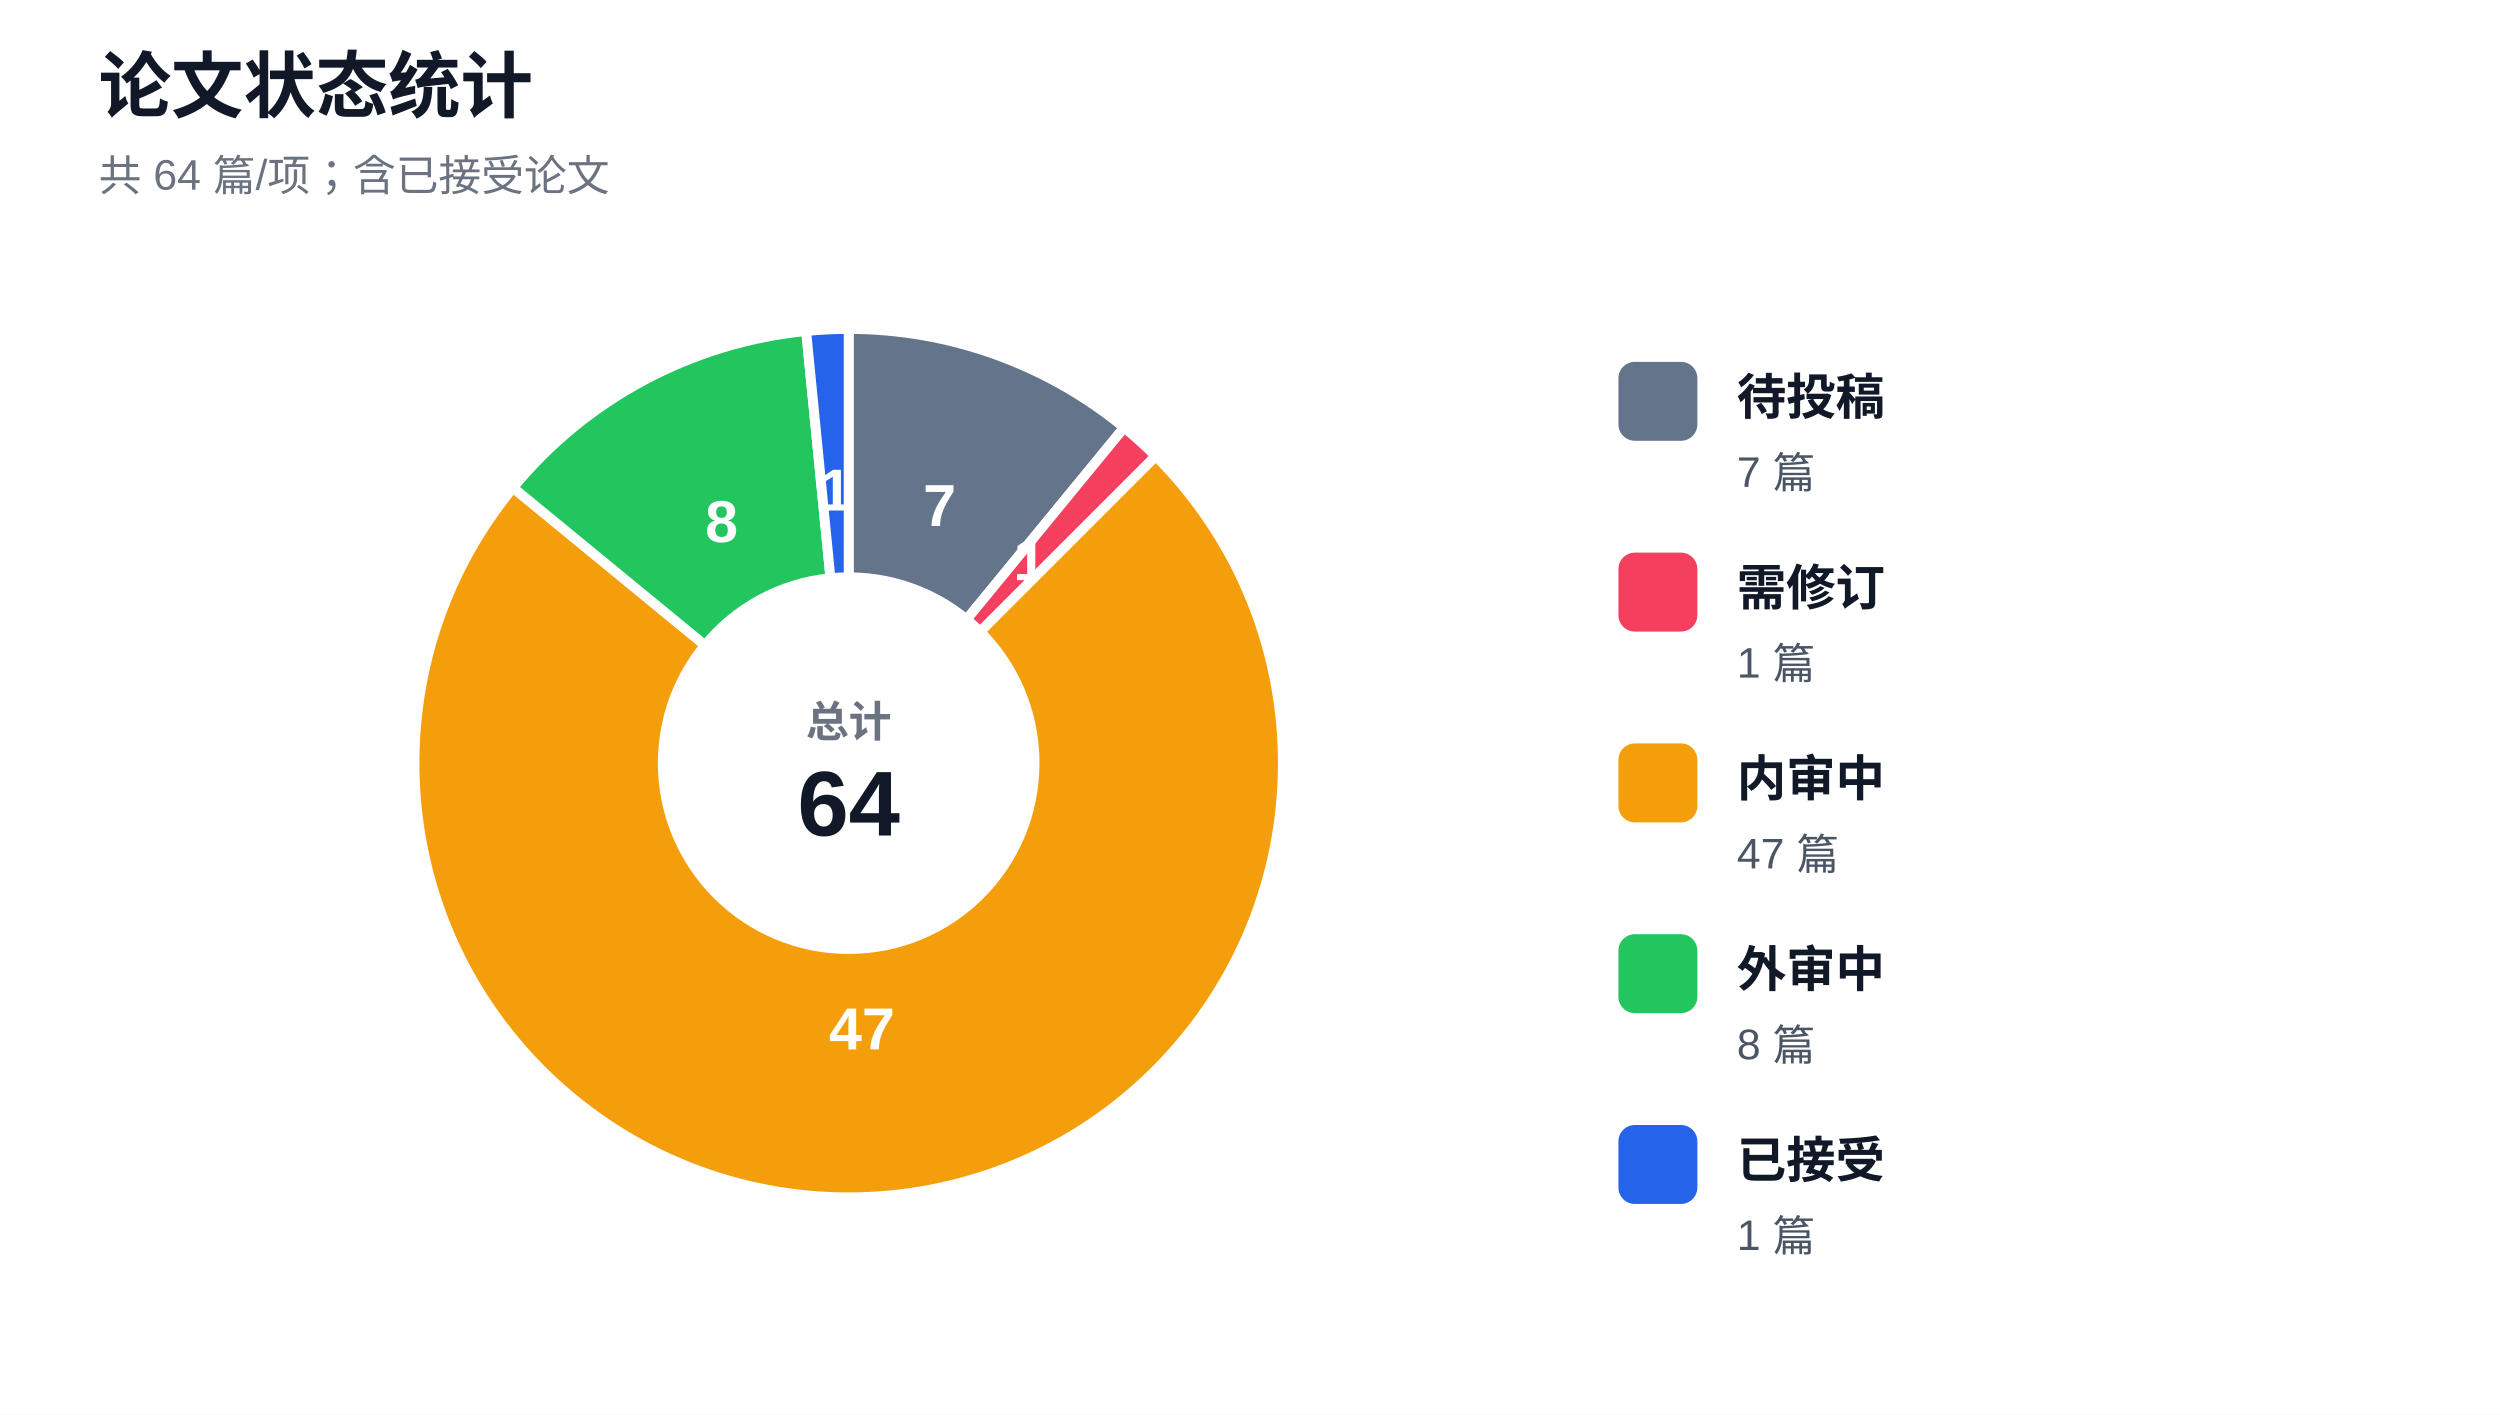
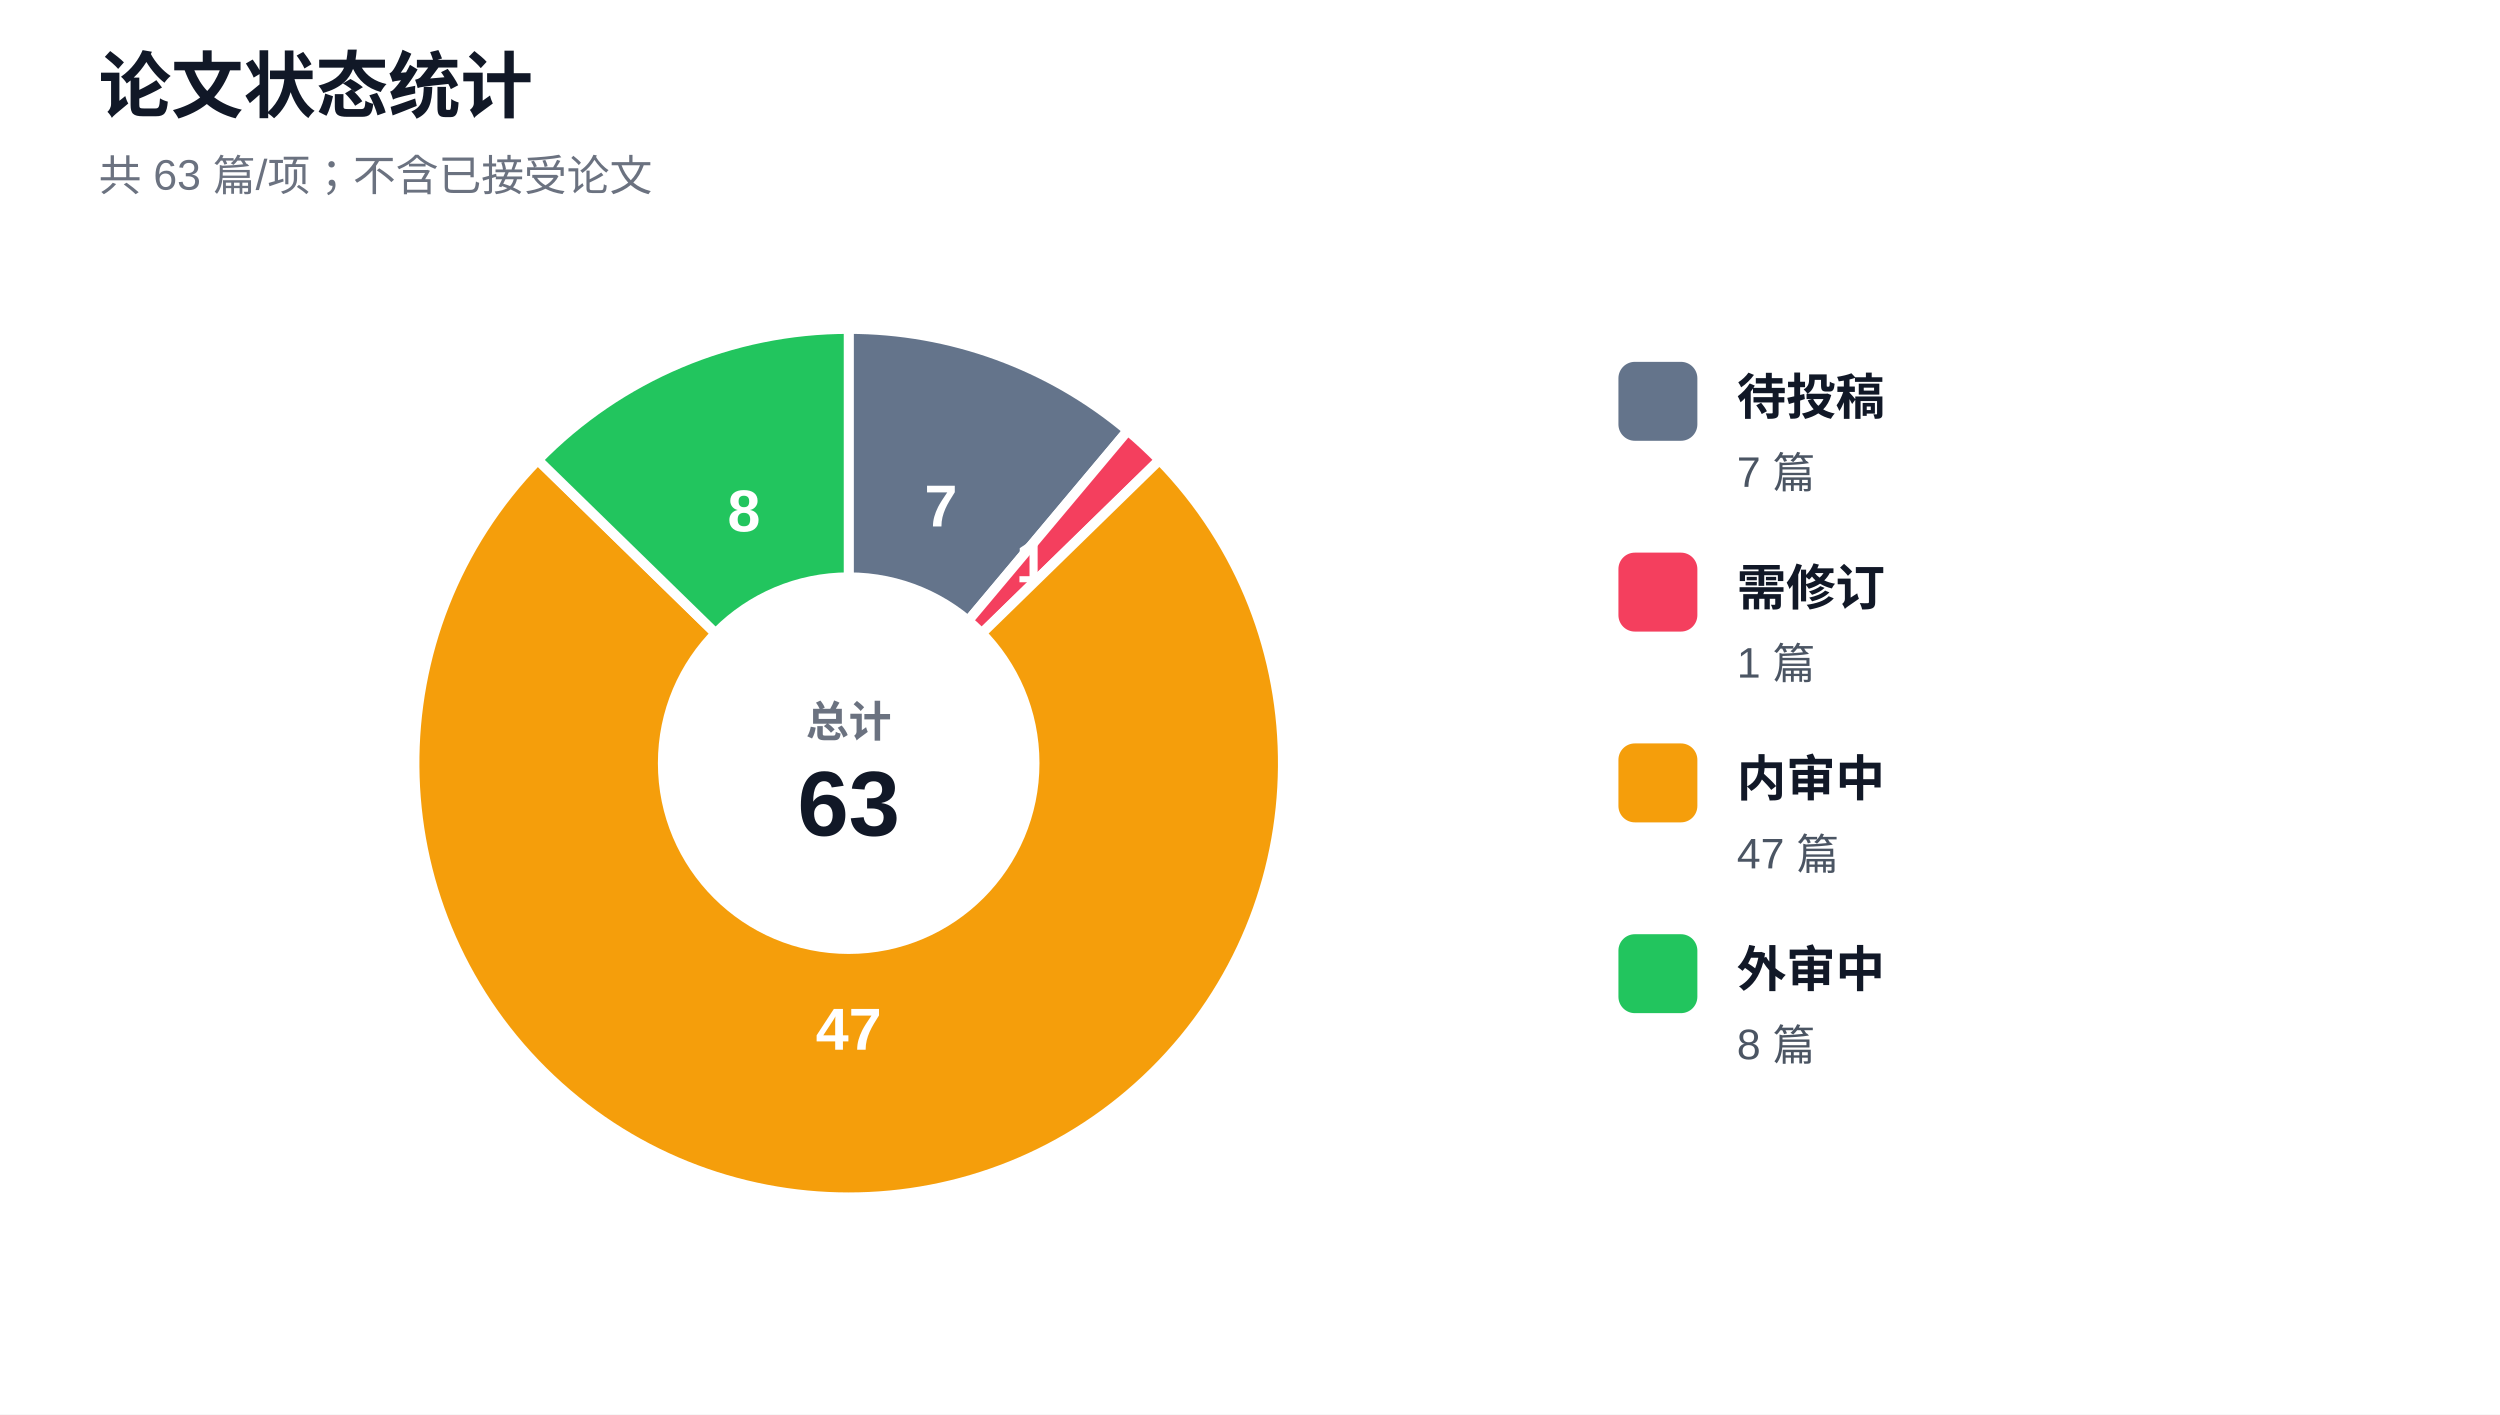
<svg xmlns="http://www.w3.org/2000/svg" width="760" height="430" viewBox="0 0 760 430" role="img" aria-labelledby="title desc">
  <rect width="760" height="430" fill="#ffffff" />
  <text x="30" y="34" fill="#111827" font-family="Arial, Microsoft YaHei, sans-serif" font-size="22" font-weight="700">论文状态统计</text>
-   <text x="30" y="58" fill="#6b7280" font-family="Arial, Microsoft YaHei, sans-serif" font-size="13">共 64 篇/项；含已接受论文</text>
+   <text x="30" y="58" fill="#6b7280" font-family="Arial, Microsoft YaHei, sans-serif" font-size="13">共 63 篇/项；不含已接受论文</text>
  <g font-family="Arial, Microsoft YaHei, sans-serif">
-     <path d="M 258 232 L 258 100 A 132 132 0 0 1 341.74 129.963 Z" fill="#64748b" stroke="#ffffff" stroke-width="3" />
-     <text x="285.625" y="154.793" fill="#ffffff" font-size="18" font-weight="800" text-anchor="middle" dominant-baseline="middle">7</text>
-     <path d="M 258 232 L 341.74 129.963 A 132 132 0 0 1 351.338 138.662 Z" fill="#f43f5e" stroke="#ffffff" stroke-width="3" />
-     <text x="313.068" y="171.242" fill="#ffffff" font-size="18" font-weight="800" text-anchor="middle" dominant-baseline="middle">1</text>
-     <path d="M 258 232 L 351.338 138.662 A 132 132 0 1 1 155.963 148.26 Z" fill="#f59e0b" stroke="#ffffff" stroke-width="3" />
-     <text x="262.024" y="313.901" fill="#ffffff" font-size="18" font-weight="800" text-anchor="middle" dominant-baseline="middle">47</text>
-     <path d="M 258 232 L 155.963 148.26 A 132 132 0 0 1 245.062 100.636 Z" fill="#22c55e" stroke="#ffffff" stroke-width="3" />
-     <text x="219.345" y="159.682" fill="#ffffff" font-size="18" font-weight="800" text-anchor="middle" dominant-baseline="middle">8</text>
-     <path d="M 258 232 L 245.062 100.636 A 132 132 0 0 1 258 100 Z" fill="#2563eb" stroke="#ffffff" stroke-width="3" />
-     <text x="253.976" y="150.099" fill="#ffffff" font-size="18" font-weight="800" text-anchor="middle" dominant-baseline="middle">1</text>
+     <path d="M 258 232 L 258 100 A 132 132 0 0 1 342.848 130.882 Z" fill="#64748b" stroke="#ffffff" stroke-width="3" />
+     <text x="286.046" y="154.945" fill="#ffffff" font-size="18" font-weight="800" text-anchor="middle" dominant-baseline="middle">7</text>
+     <path d="M 258 232 L 342.848 130.882 A 132 132 0 0 1 352.494 139.833 Z" fill="#f43f5e" stroke="#ffffff" stroke-width="3" />
+     <text x="313.774" y="171.89" fill="#ffffff" font-size="18" font-weight="800" text-anchor="middle" dominant-baseline="middle">1</text>
+     <path d="M 258 232 L 352.494 139.833 A 132 132 0 1 1 163.506 139.833 Z" fill="#f59e0b" stroke="#ffffff" stroke-width="3" />
+     <text x="258" y="314" fill="#ffffff" font-size="18" font-weight="800" text-anchor="middle" dominant-baseline="middle">47</text>
+     <path d="M 258 232 L 163.506 139.833 A 132 132 0 0 1 258 100 Z" fill="#22c55e" stroke="#ffffff" stroke-width="3" />
+     <text x="226.148" y="156.439" fill="#ffffff" font-size="18" font-weight="800" text-anchor="middle" dominant-baseline="middle">8</text>
    <circle cx="258" cy="232" r="58" fill="#ffffff" />
    <text x="258" y="224" fill="#6b7280" font-size="13" font-weight="700" text-anchor="middle">总计</text>
-     <text x="258" y="254" fill="#111827" font-size="28" font-weight="700" text-anchor="middle">64</text>
+     <text x="258" y="254" fill="#111827" font-size="28" font-weight="700" text-anchor="middle">63</text>
  </g>
  <g font-family="Arial, Microsoft YaHei, sans-serif">
    <rect x="492" y="110" width="24" height="24" rx="5" fill="#64748b" />
    <text x="528" y="126" fill="#111827" font-size="15" font-weight="700">待投稿</text>
    <text x="528" y="148" fill="#4b5563" font-size="13">7 篇</text>
    <rect x="492" y="168" width="24" height="24" rx="5" fill="#f43f5e" />
    <text x="528" y="184" fill="#111827" font-size="15" font-weight="700">需修订</text>
    <text x="528" y="206" fill="#4b5563" font-size="13">1 篇</text>
    <rect x="492" y="226" width="24" height="24" rx="5" fill="#f59e0b" />
    <text x="528" y="242" fill="#111827" font-size="15" font-weight="700">内审中</text>
    <text x="528" y="264" fill="#4b5563" font-size="13">47 篇</text>
    <rect x="492" y="284" width="24" height="24" rx="5" fill="#22c55e" />
    <text x="528" y="300" fill="#111827" font-size="15" font-weight="700">外审中</text>
    <text x="528" y="322" fill="#4b5563" font-size="13">8 篇</text>
-     <rect x="492" y="342" width="24" height="24" rx="5" fill="#2563eb" />
-     <text x="528" y="358" fill="#111827" font-size="15" font-weight="700">已接受</text>
-     <text x="528" y="380" fill="#4b5563" font-size="13">1 篇</text>
  </g>
</svg>
